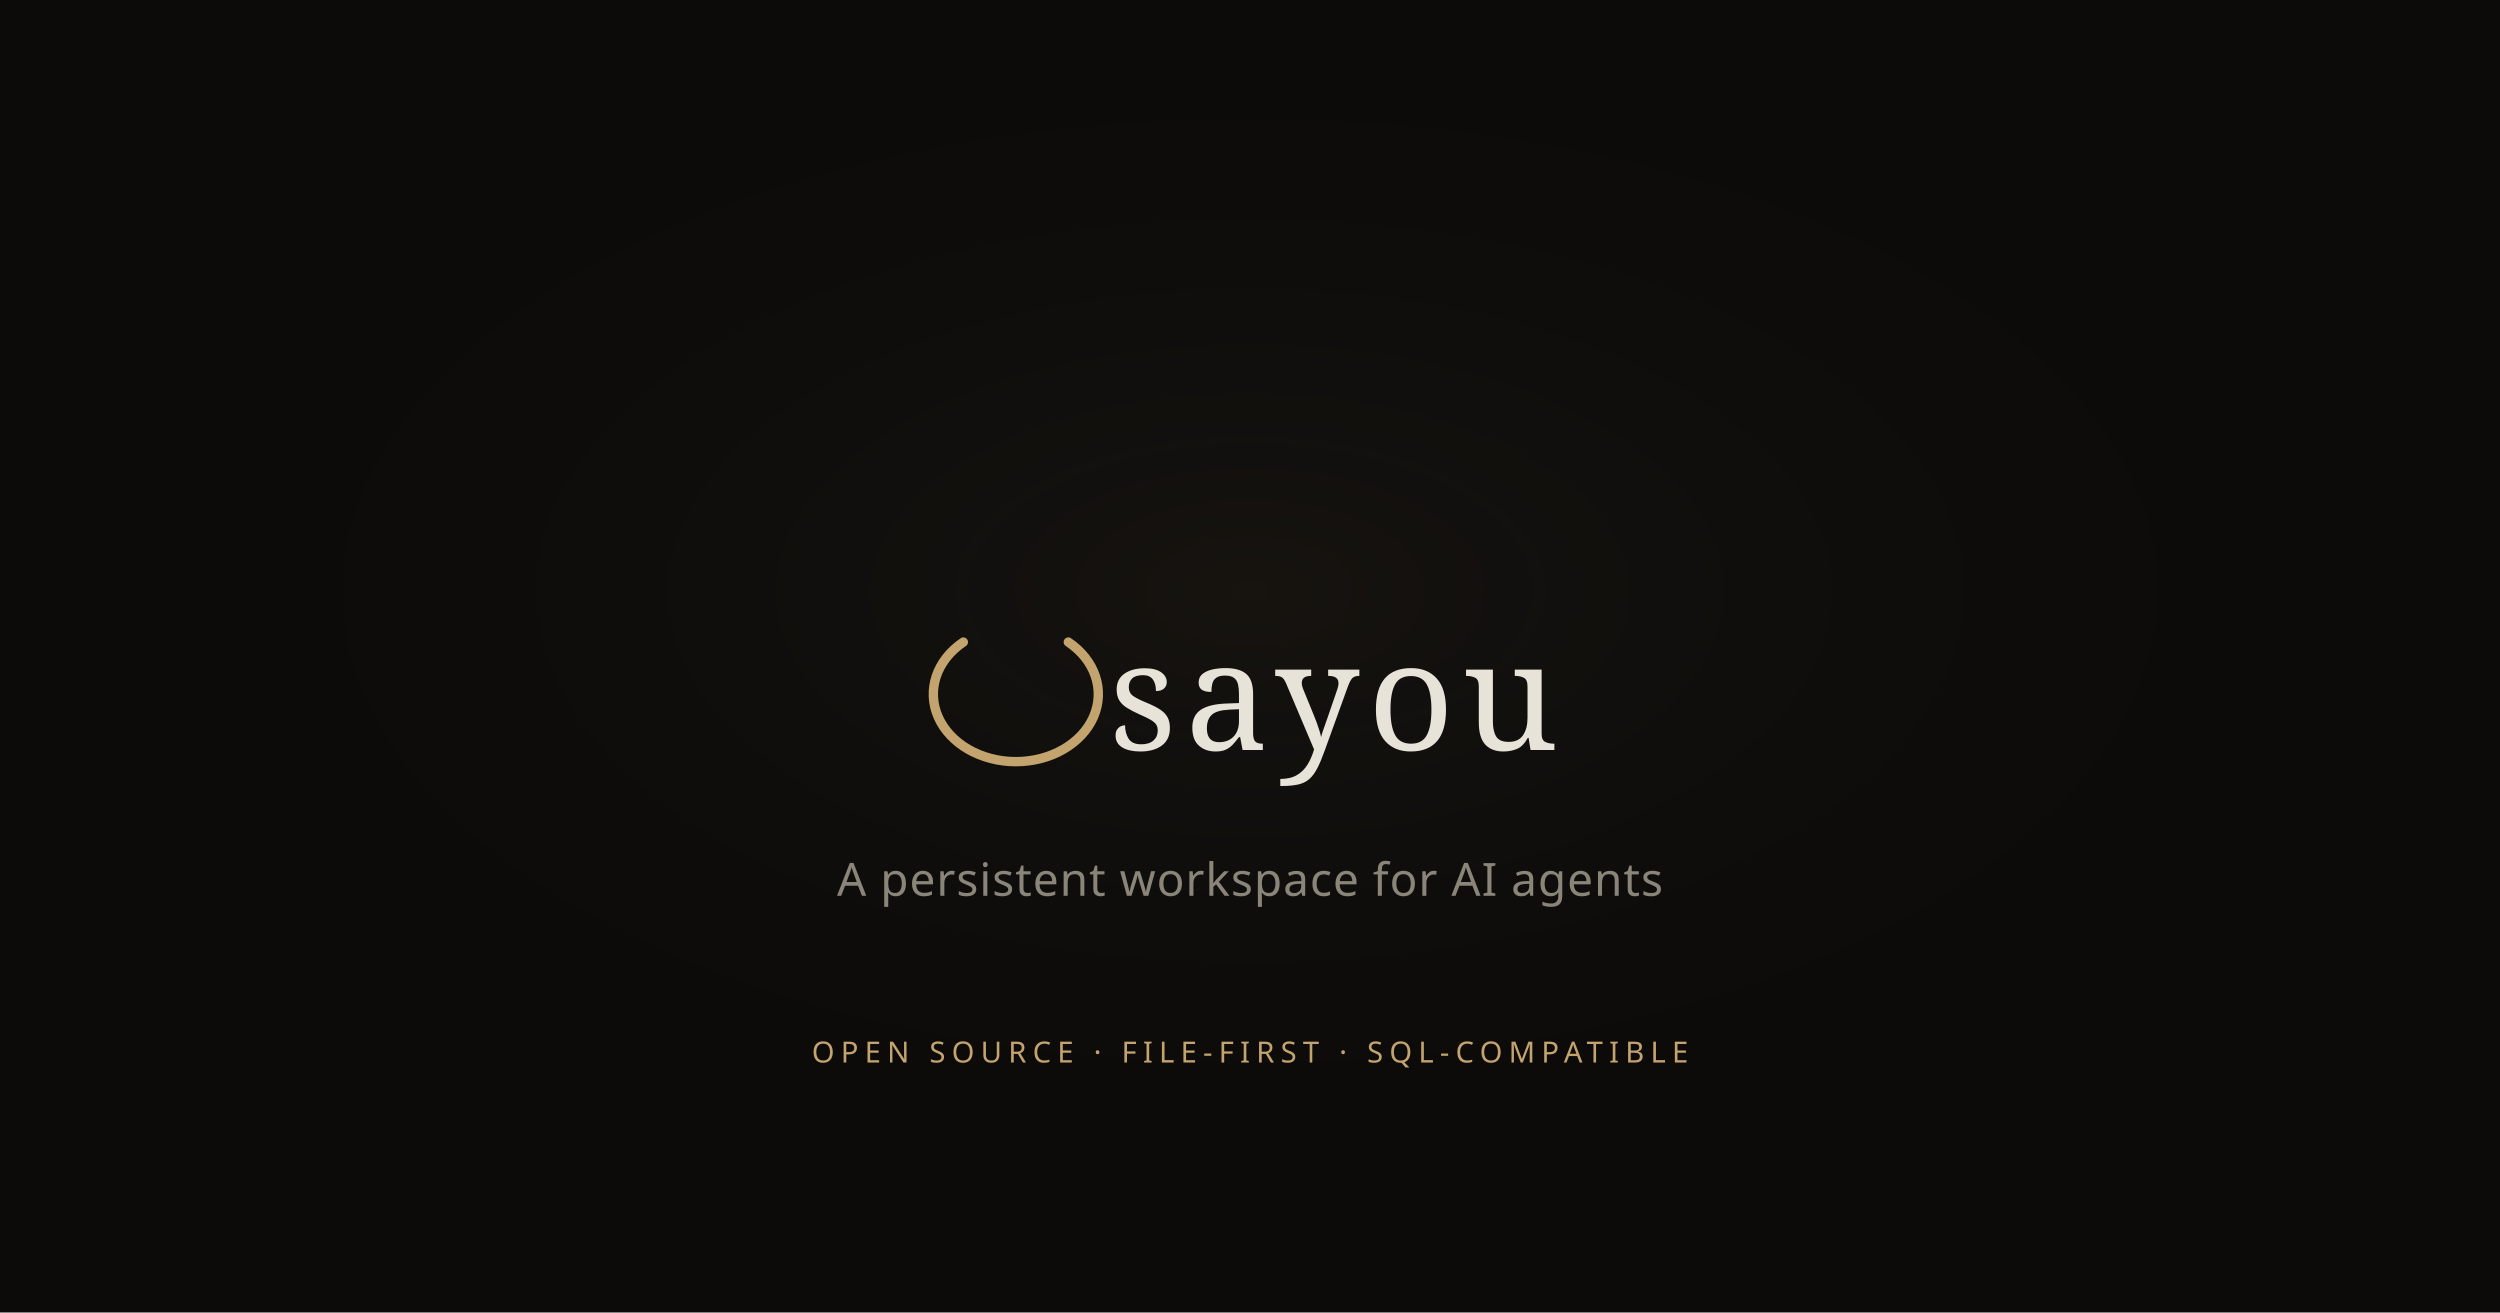
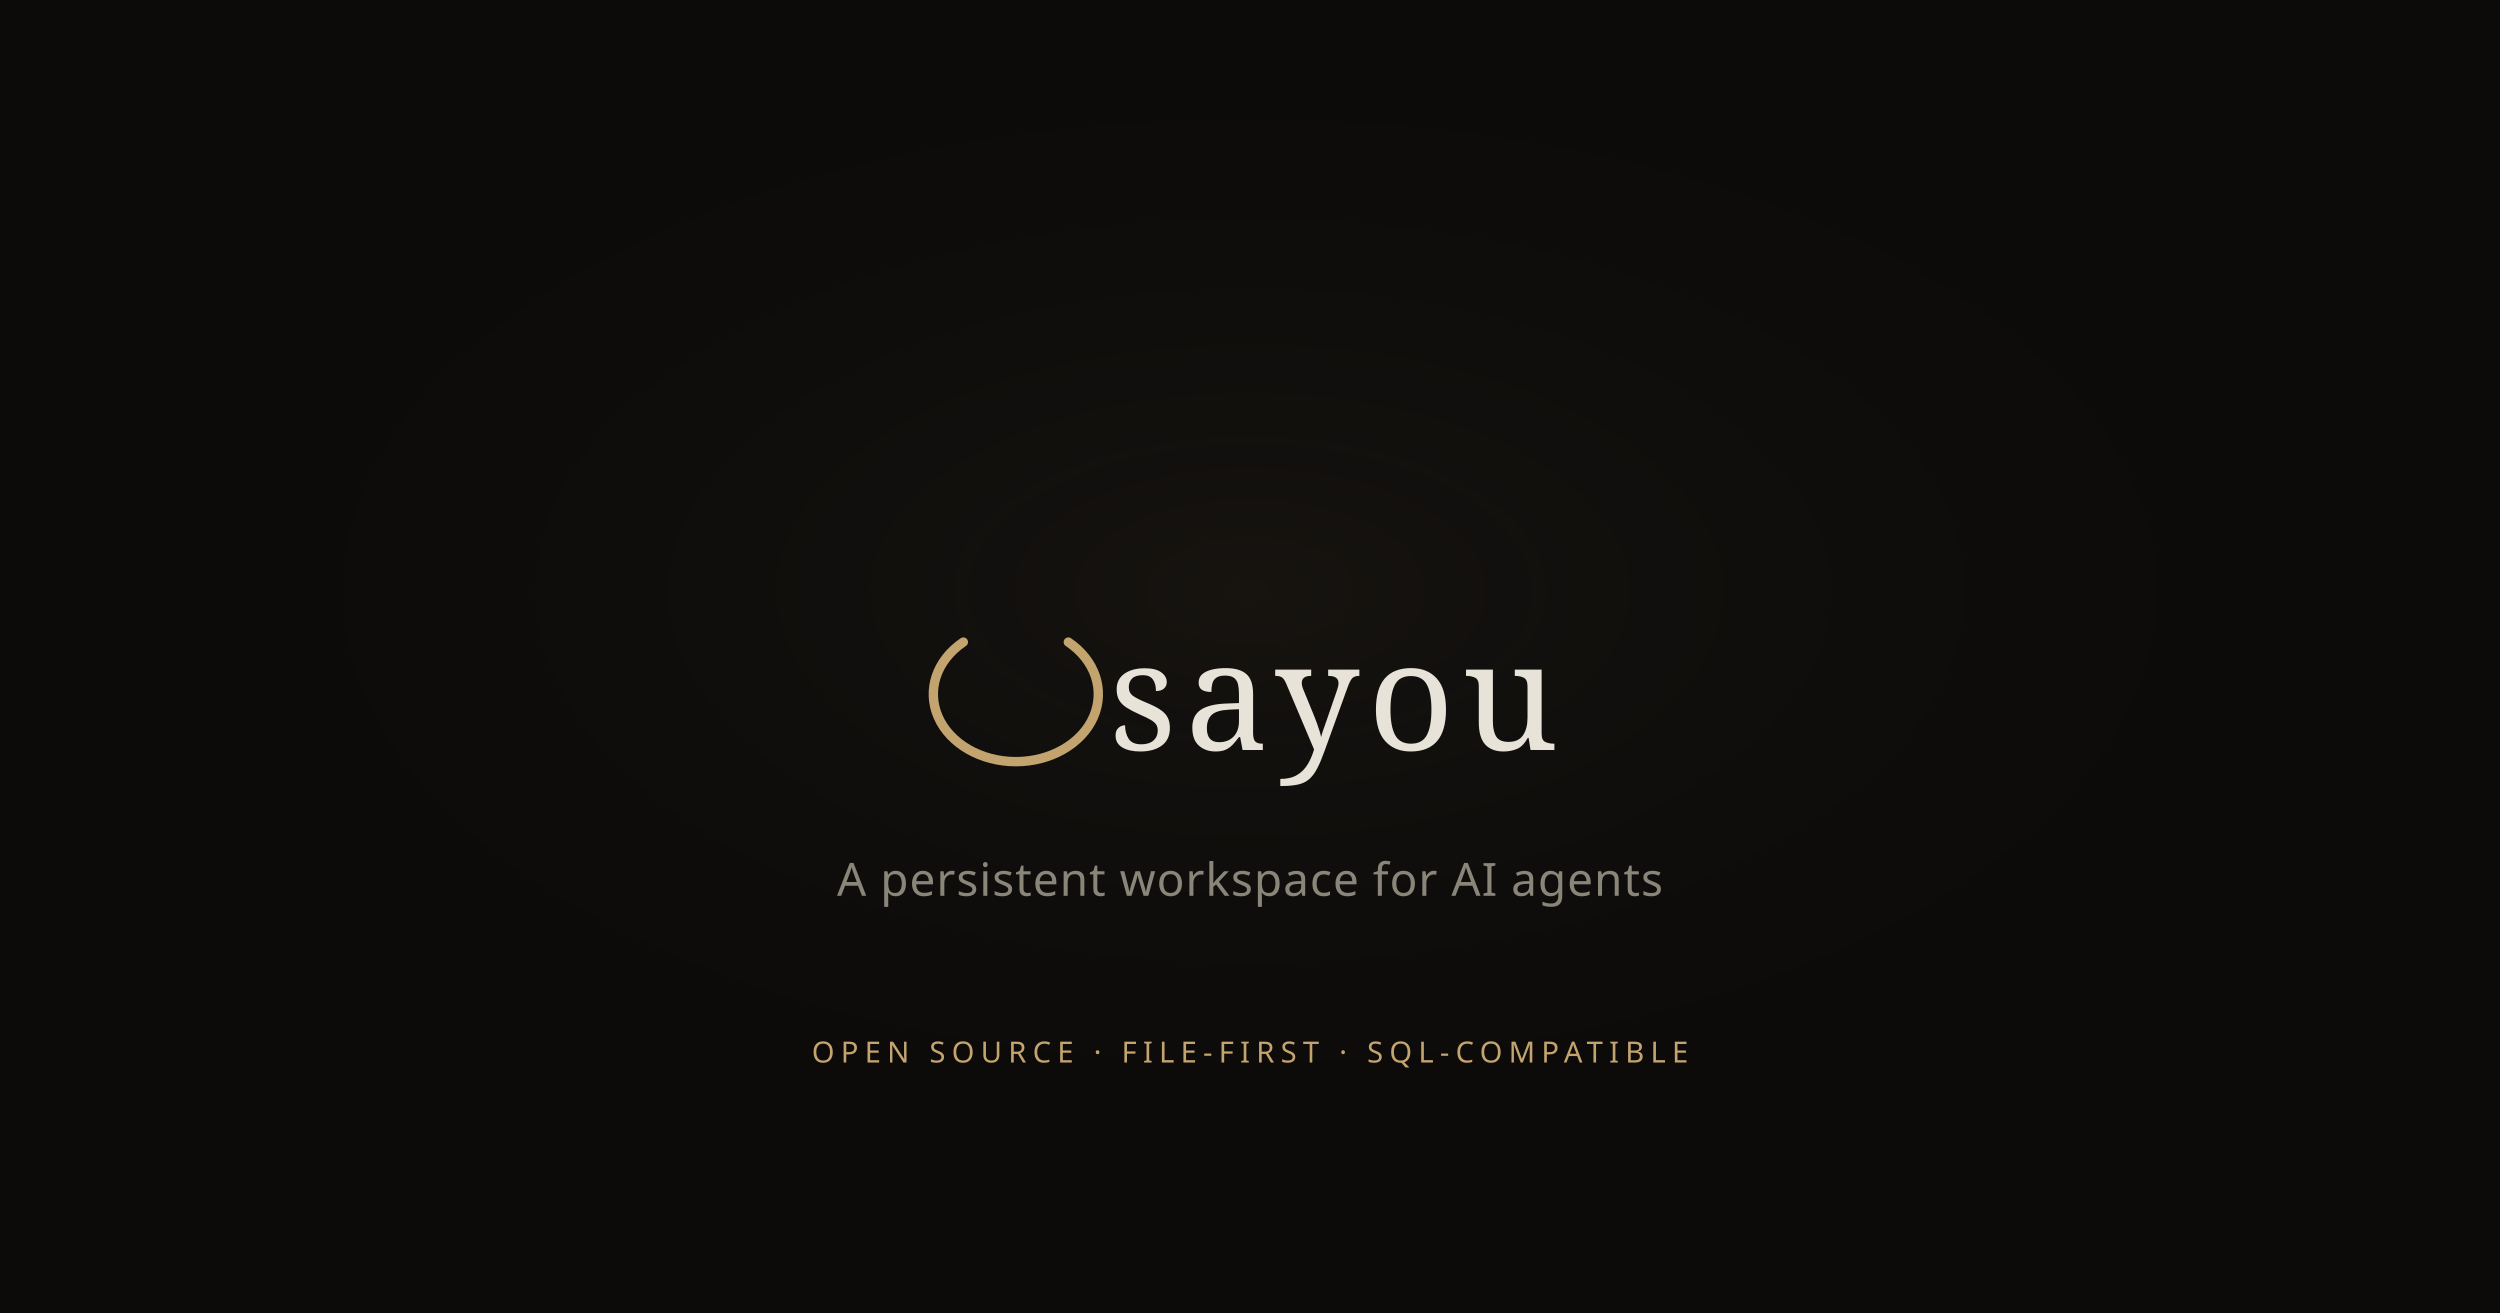
- <svg xmlns="http://www.w3.org/2000/svg" width="1200" height="630" viewBox="0 0 1200 630">
+ <svg xmlns="http://www.w3.org/2000/svg" width="1200" height="630" viewBox="0 0 1200 630" style="background:#0C0B0A">
  <defs>
    <radialGradient id="glow" cx="50%" cy="45%" r="45%">
      <stop offset="0%" stop-color="#C4A46E" stop-opacity="0.06" />
      <stop offset="100%" stop-color="#0C0B0A" stop-opacity="0" />
    </radialGradient>
  </defs>
-   <rect width="1200" height="630" fill="#0C0B0A" />
+   <rect x="-10" y="-10" width="1220" height="650" fill="#0C0B0A" />
  <rect width="1200" height="630" fill="url(#glow)" />
  <g transform="translate(430, 265) scale(1.8)">
    <path d="M 18 24 A 22 18 0 1 0 46 24" fill="none" stroke="#C4A46E" stroke-width="2.5" stroke-linecap="round" />
  </g>
  <text x="640" y="360" text-anchor="middle" font-family="'Cormorant Garamond', Georgia, serif" font-size="72" font-weight="300" letter-spacing="4" fill="#E8E3D8">sayou</text>
  <text x="600" y="430" text-anchor="middle" font-family="'IBM Plex Sans', system-ui, sans-serif" font-size="22" font-weight="400" letter-spacing="0.5" fill="#8A8579">A persistent workspace for AI agents</text>
  <text x="600" y="510" text-anchor="middle" font-family="'IBM Plex Sans', system-ui, sans-serif" font-size="14" font-weight="500" letter-spacing="3" fill="#C4A46E">OPEN SOURCE  ·  FILE-FIRST  ·  SQL-COMPATIBLE</text>
</svg>
